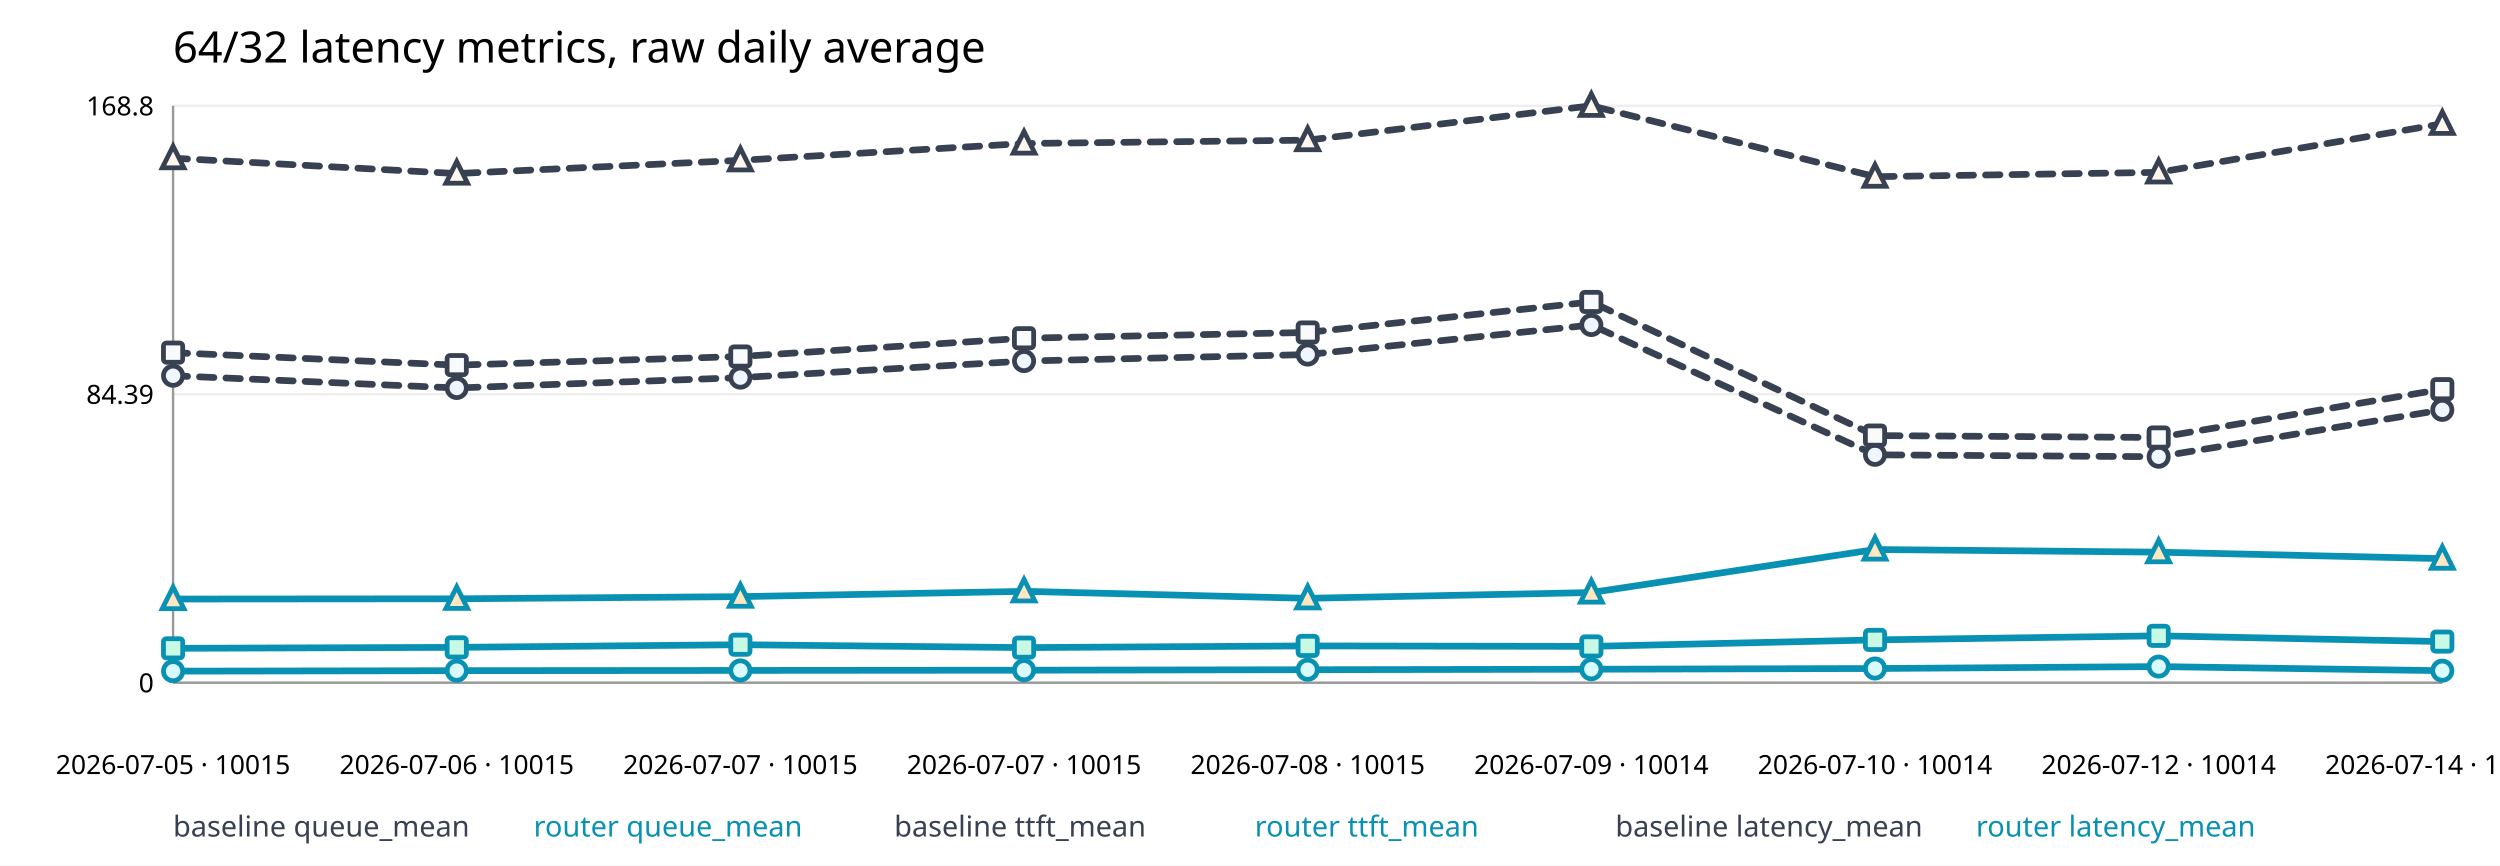
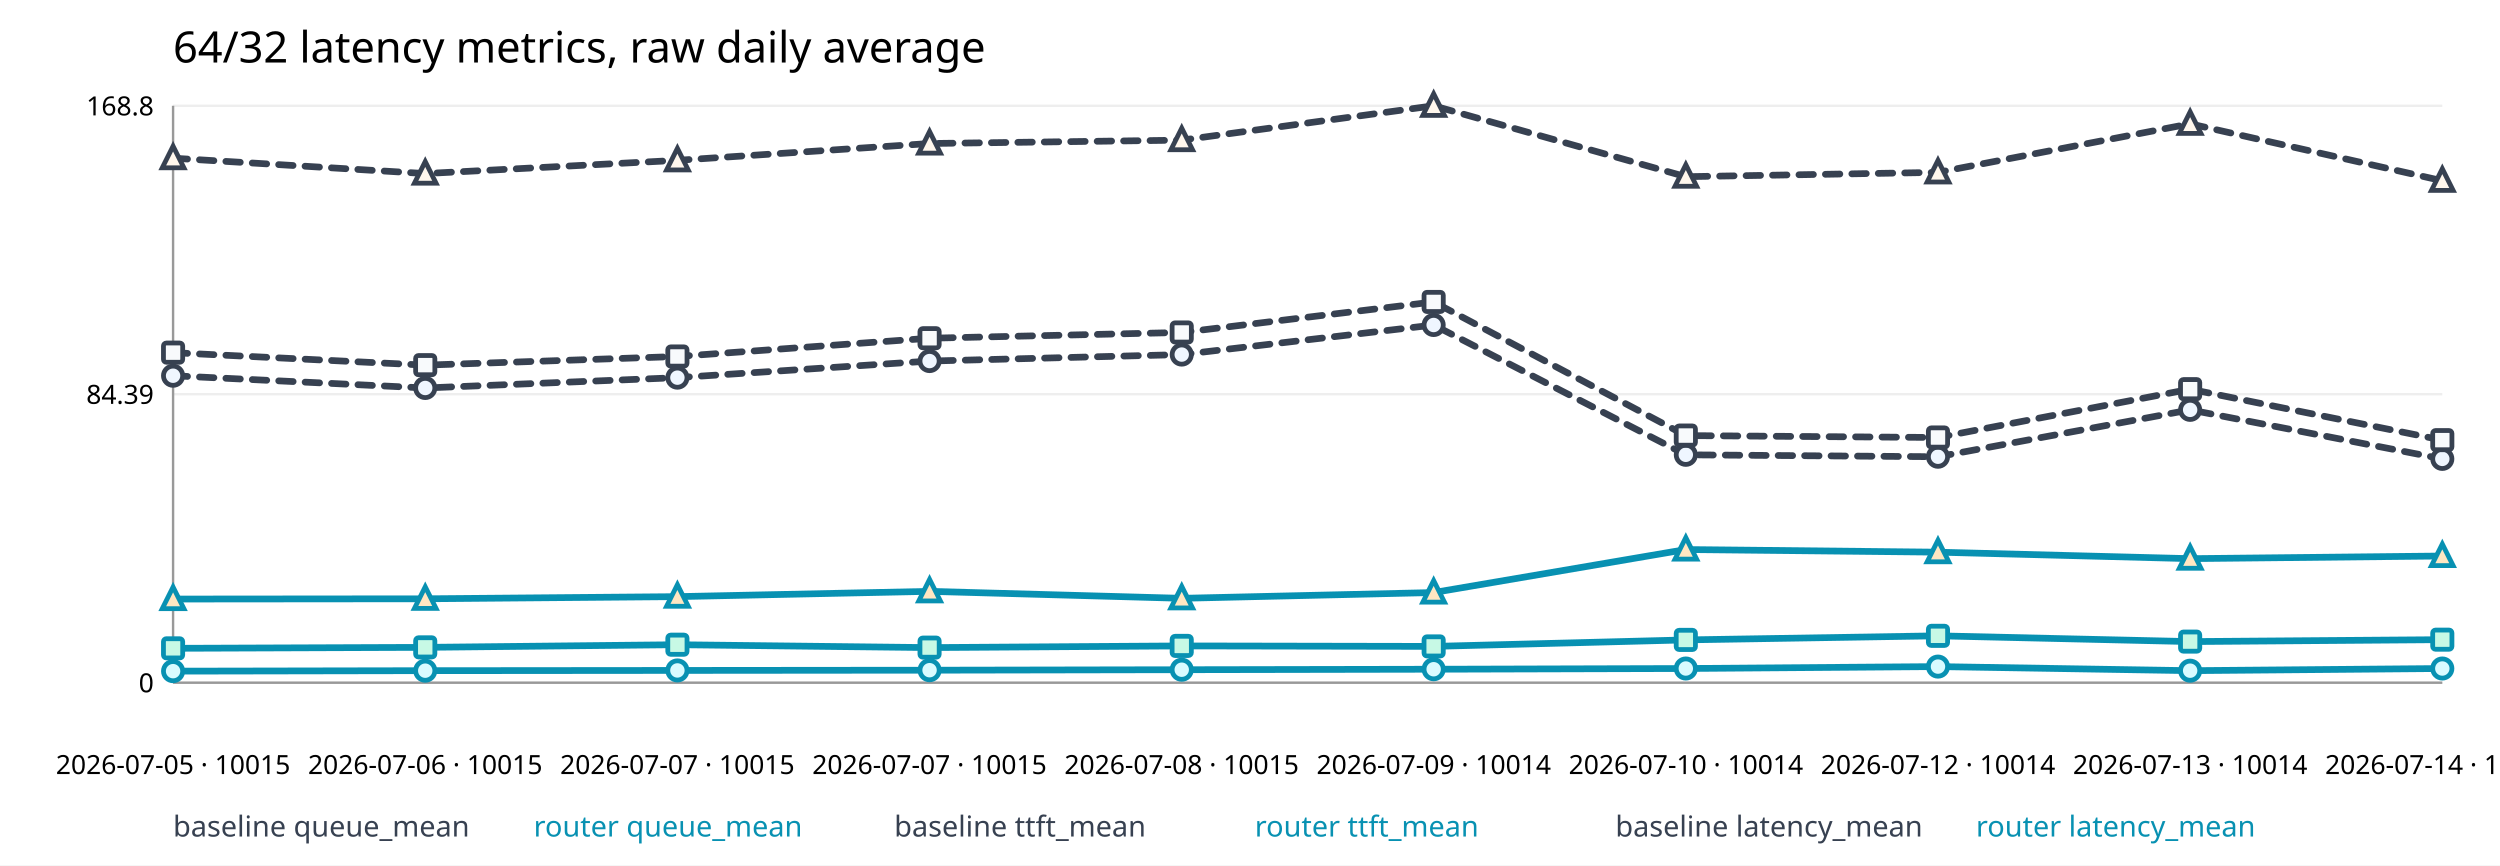
<svg xmlns="http://www.w3.org/2000/svg" width="1040" height="360" viewBox="0 0 1040 360">
  <rect width="100%" height="100%" fill="white" />
  <text x="72" y="26" font-size="18" font-family="sans-serif">64/32 latency metrics, raw daily average</text>
  <line x1="72" y1="284.0" x2="1016" y2="284.0" stroke="#eee" />
  <text x="64" y="288.0" text-anchor="end" font-size="11" font-family="sans-serif">0</text>
  <line x1="72" y1="164.0" x2="1016" y2="164.0" stroke="#eee" />
  <text x="64" y="168.0" text-anchor="end" font-size="11" font-family="sans-serif">84.39</text>
  <line x1="72" y1="44.0" x2="1016" y2="44.0" stroke="#eee" />
  <text x="64" y="48.0" text-anchor="end" font-size="11" font-family="sans-serif">168.8</text>
  <line x1="72" y1="284" x2="1016" y2="284" stroke="#999" />
  <line x1="72" y1="44" x2="72" y2="284" stroke="#999" />
  <text x="72.0" y="322" text-anchor="middle" font-size="11" font-family="sans-serif">2026-07-05 · 10015</text>
-   <text x="190.0" y="322" text-anchor="middle" font-size="11" font-family="sans-serif">2026-07-06 · 10015</text>
-   <text x="308.0" y="322" text-anchor="middle" font-size="11" font-family="sans-serif">2026-07-07 · 10015</text>
-   <text x="426.0" y="322" text-anchor="middle" font-size="11" font-family="sans-serif">2026-07-07 · 10015</text>
-   <text x="544.0" y="322" text-anchor="middle" font-size="11" font-family="sans-serif">2026-07-08 · 10015</text>
-   <text x="662.0" y="322" text-anchor="middle" font-size="11" font-family="sans-serif">2026-07-09 · 10014</text>
-   <text x="780.0" y="322" text-anchor="middle" font-size="11" font-family="sans-serif">2026-07-10 · 10014</text>
-   <text x="898.0" y="322" text-anchor="middle" font-size="11" font-family="sans-serif">2026-07-12 · 10014</text>
+   <text x="176.889" y="322" text-anchor="middle" font-size="11" font-family="sans-serif">2026-07-06 · 10015</text>
+   <text x="281.778" y="322" text-anchor="middle" font-size="11" font-family="sans-serif">2026-07-07 · 10015</text>
+   <text x="386.667" y="322" text-anchor="middle" font-size="11" font-family="sans-serif">2026-07-07 · 10015</text>
+   <text x="491.556" y="322" text-anchor="middle" font-size="11" font-family="sans-serif">2026-07-08 · 10015</text>
+   <text x="596.444" y="322" text-anchor="middle" font-size="11" font-family="sans-serif">2026-07-09 · 10014</text>
+   <text x="701.333" y="322" text-anchor="middle" font-size="11" font-family="sans-serif">2026-07-10 · 10014</text>
+   <text x="806.222" y="322" text-anchor="middle" font-size="11" font-family="sans-serif">2026-07-12 · 10014</text>
+   <text x="911.111" y="322" text-anchor="middle" font-size="11" font-family="sans-serif">2026-07-13 · 10014</text>
  <text x="1016.0" y="322" text-anchor="middle" font-size="11" font-family="sans-serif">2026-07-14 · 10014</text>
-   <polyline fill="none" stroke="#374151" stroke-width="2.8" stroke-linecap="round" stroke-linejoin="round" stroke-dasharray="6 5" points="72.0,156.3 190.0,161.4 308.0,157.1 426.0,150.2 544.0,147.5 662.0,135.2 780.0,189.2 898.0,190.0 1016.0,170.5" />
+   <polyline fill="none" stroke="#374151" stroke-width="2.8" stroke-linecap="round" stroke-linejoin="round" stroke-dasharray="6 5" points="72.0,156.3 176.9,161.4 281.8,157.1 386.7,150.2 491.6,147.5 596.4,135.2 701.3,189.2 806.2,190.0 911.1,170.5 1016.0,190.9" />
  <circle cx="72.0" cy="156.3" r="4" fill="#eff6ff" stroke="#374151" stroke-width="2" />
-   <circle cx="190.0" cy="161.4" r="4" fill="#eff6ff" stroke="#374151" stroke-width="2" />
-   <circle cx="308.0" cy="157.1" r="4" fill="#eff6ff" stroke="#374151" stroke-width="2" />
-   <circle cx="426.0" cy="150.2" r="4" fill="#eff6ff" stroke="#374151" stroke-width="2" />
-   <circle cx="544.0" cy="147.5" r="4" fill="#eff6ff" stroke="#374151" stroke-width="2" />
-   <circle cx="662.0" cy="135.2" r="4" fill="#eff6ff" stroke="#374151" stroke-width="2" />
-   <circle cx="780.0" cy="189.2" r="4" fill="#eff6ff" stroke="#374151" stroke-width="2" />
-   <circle cx="898.0" cy="190.0" r="4" fill="#eff6ff" stroke="#374151" stroke-width="2" />
-   <circle cx="1016.0" cy="170.5" r="4" fill="#eff6ff" stroke="#374151" stroke-width="2" />
+   <circle cx="176.9" cy="161.4" r="4" fill="#eff6ff" stroke="#374151" stroke-width="2" />
+   <circle cx="281.8" cy="157.1" r="4" fill="#eff6ff" stroke="#374151" stroke-width="2" />
+   <circle cx="386.7" cy="150.2" r="4" fill="#eff6ff" stroke="#374151" stroke-width="2" />
+   <circle cx="491.6" cy="147.5" r="4" fill="#eff6ff" stroke="#374151" stroke-width="2" />
+   <circle cx="596.4" cy="135.2" r="4" fill="#eff6ff" stroke="#374151" stroke-width="2" />
+   <circle cx="701.3" cy="189.2" r="4" fill="#eff6ff" stroke="#374151" stroke-width="2" />
+   <circle cx="806.2" cy="190.0" r="4" fill="#eff6ff" stroke="#374151" stroke-width="2" />
+   <circle cx="911.1" cy="170.5" r="4" fill="#eff6ff" stroke="#374151" stroke-width="2" />
+   <circle cx="1016.0" cy="190.9" r="4" fill="#eff6ff" stroke="#374151" stroke-width="2" />
  <text x="72" y="348" font-size="12" fill="#374151" font-family="sans-serif">baseline queue_mean</text>
-   <polyline fill="none" stroke="#0891b2" stroke-width="2.8" stroke-linecap="round" stroke-linejoin="round" points="72.0,279.2 190.0,279.0 308.0,278.9 426.0,278.8 544.0,278.6 662.0,278.4 780.0,278.1 898.0,277.3 1016.0,279.0" />
+   <polyline fill="none" stroke="#0891b2" stroke-width="2.8" stroke-linecap="round" stroke-linejoin="round" points="72.0,279.2 176.9,279.0 281.8,278.9 386.7,278.8 491.6,278.6 596.4,278.4 701.3,278.1 806.2,277.3 911.1,279.0 1016.0,278.1" />
  <circle cx="72.0" cy="279.2" r="4" fill="#d9fbff" stroke="#0891b2" stroke-width="2" />
-   <circle cx="190.0" cy="279.0" r="4" fill="#d9fbff" stroke="#0891b2" stroke-width="2" />
-   <circle cx="308.0" cy="278.9" r="4" fill="#d9fbff" stroke="#0891b2" stroke-width="2" />
-   <circle cx="426.0" cy="278.8" r="4" fill="#d9fbff" stroke="#0891b2" stroke-width="2" />
-   <circle cx="544.0" cy="278.6" r="4" fill="#d9fbff" stroke="#0891b2" stroke-width="2" />
-   <circle cx="662.0" cy="278.4" r="4" fill="#d9fbff" stroke="#0891b2" stroke-width="2" />
-   <circle cx="780.0" cy="278.1" r="4" fill="#d9fbff" stroke="#0891b2" stroke-width="2" />
-   <circle cx="898.0" cy="277.3" r="4" fill="#d9fbff" stroke="#0891b2" stroke-width="2" />
-   <circle cx="1016.0" cy="279.0" r="4" fill="#d9fbff" stroke="#0891b2" stroke-width="2" />
+   <circle cx="176.9" cy="279.0" r="4" fill="#d9fbff" stroke="#0891b2" stroke-width="2" />
+   <circle cx="281.8" cy="278.9" r="4" fill="#d9fbff" stroke="#0891b2" stroke-width="2" />
+   <circle cx="386.7" cy="278.8" r="4" fill="#d9fbff" stroke="#0891b2" stroke-width="2" />
+   <circle cx="491.6" cy="278.6" r="4" fill="#d9fbff" stroke="#0891b2" stroke-width="2" />
+   <circle cx="596.4" cy="278.4" r="4" fill="#d9fbff" stroke="#0891b2" stroke-width="2" />
+   <circle cx="701.3" cy="278.1" r="4" fill="#d9fbff" stroke="#0891b2" stroke-width="2" />
+   <circle cx="806.2" cy="277.3" r="4" fill="#d9fbff" stroke="#0891b2" stroke-width="2" />
+   <circle cx="911.1" cy="279.0" r="4" fill="#d9fbff" stroke="#0891b2" stroke-width="2" />
+   <circle cx="1016.0" cy="278.1" r="4" fill="#d9fbff" stroke="#0891b2" stroke-width="2" />
  <text x="222" y="348" font-size="12" fill="#0891b2" font-family="sans-serif">router queue_mean</text>
-   <polyline fill="none" stroke="#374151" stroke-width="2.8" stroke-linecap="round" stroke-linejoin="round" stroke-dasharray="6 5" points="72.0,146.7 190.0,151.9 308.0,148.3 426.0,140.7 544.0,138.3 662.0,125.6 780.0,181.2 898.0,182.0 1016.0,161.9" />
+   <polyline fill="none" stroke="#374151" stroke-width="2.8" stroke-linecap="round" stroke-linejoin="round" stroke-dasharray="6 5" points="72.0,146.7 176.9,151.9 281.8,148.3 386.7,140.7 491.6,138.3 596.4,125.6 701.3,181.2 806.2,182.0 911.1,161.9 1016.0,183.1" />
  <rect x="68.0" y="142.7" width="8" height="8" rx="1.2" fill="#f8fafc" stroke="#374151" stroke-width="2" />
-   <rect x="186.0" y="147.9" width="8" height="8" rx="1.2" fill="#f8fafc" stroke="#374151" stroke-width="2" />
-   <rect x="304.0" y="144.3" width="8" height="8" rx="1.2" fill="#f8fafc" stroke="#374151" stroke-width="2" />
-   <rect x="422.0" y="136.7" width="8" height="8" rx="1.2" fill="#f8fafc" stroke="#374151" stroke-width="2" />
-   <rect x="540.0" y="134.3" width="8" height="8" rx="1.2" fill="#f8fafc" stroke="#374151" stroke-width="2" />
-   <rect x="658.0" y="121.6" width="8" height="8" rx="1.2" fill="#f8fafc" stroke="#374151" stroke-width="2" />
-   <rect x="776.0" y="177.2" width="8" height="8" rx="1.2" fill="#f8fafc" stroke="#374151" stroke-width="2" />
-   <rect x="894.0" y="178.0" width="8" height="8" rx="1.2" fill="#f8fafc" stroke="#374151" stroke-width="2" />
-   <rect x="1012.0" y="157.9" width="8" height="8" rx="1.2" fill="#f8fafc" stroke="#374151" stroke-width="2" />
+   <rect x="172.9" y="147.9" width="8" height="8" rx="1.2" fill="#f8fafc" stroke="#374151" stroke-width="2" />
+   <rect x="277.8" y="144.3" width="8" height="8" rx="1.2" fill="#f8fafc" stroke="#374151" stroke-width="2" />
+   <rect x="382.7" y="136.7" width="8" height="8" rx="1.2" fill="#f8fafc" stroke="#374151" stroke-width="2" />
+   <rect x="487.6" y="134.3" width="8" height="8" rx="1.2" fill="#f8fafc" stroke="#374151" stroke-width="2" />
+   <rect x="592.4" y="121.6" width="8" height="8" rx="1.2" fill="#f8fafc" stroke="#374151" stroke-width="2" />
+   <rect x="697.3" y="177.2" width="8" height="8" rx="1.2" fill="#f8fafc" stroke="#374151" stroke-width="2" />
+   <rect x="802.2" y="178.0" width="8" height="8" rx="1.2" fill="#f8fafc" stroke="#374151" stroke-width="2" />
+   <rect x="907.1" y="157.9" width="8" height="8" rx="1.2" fill="#f8fafc" stroke="#374151" stroke-width="2" />
+   <rect x="1012.0" y="179.1" width="8" height="8" rx="1.2" fill="#f8fafc" stroke="#374151" stroke-width="2" />
  <text x="372" y="348" font-size="12" fill="#374151" font-family="sans-serif">baseline ttft_mean</text>
-   <polyline fill="none" stroke="#0891b2" stroke-width="2.8" stroke-linecap="round" stroke-linejoin="round" points="72.0,269.7 190.0,269.3 308.0,268.2 426.0,269.4 544.0,268.7 662.0,268.9 780.0,266.2 898.0,264.5 1016.0,266.9" />
+   <polyline fill="none" stroke="#0891b2" stroke-width="2.8" stroke-linecap="round" stroke-linejoin="round" points="72.0,269.7 176.9,269.3 281.8,268.2 386.7,269.4 491.6,268.7 596.4,268.9 701.3,266.2 806.2,264.5 911.1,266.9 1016.0,266.1" />
  <rect x="68.0" y="265.7" width="8" height="8" rx="1.2" fill="#c7f9e5" stroke="#0891b2" stroke-width="2" />
-   <rect x="186.0" y="265.3" width="8" height="8" rx="1.2" fill="#c7f9e5" stroke="#0891b2" stroke-width="2" />
-   <rect x="304.0" y="264.2" width="8" height="8" rx="1.2" fill="#c7f9e5" stroke="#0891b2" stroke-width="2" />
-   <rect x="422.0" y="265.4" width="8" height="8" rx="1.2" fill="#c7f9e5" stroke="#0891b2" stroke-width="2" />
-   <rect x="540.0" y="264.7" width="8" height="8" rx="1.2" fill="#c7f9e5" stroke="#0891b2" stroke-width="2" />
-   <rect x="658.0" y="264.9" width="8" height="8" rx="1.2" fill="#c7f9e5" stroke="#0891b2" stroke-width="2" />
-   <rect x="776.0" y="262.2" width="8" height="8" rx="1.2" fill="#c7f9e5" stroke="#0891b2" stroke-width="2" />
-   <rect x="894.0" y="260.5" width="8" height="8" rx="1.2" fill="#c7f9e5" stroke="#0891b2" stroke-width="2" />
-   <rect x="1012.0" y="262.9" width="8" height="8" rx="1.2" fill="#c7f9e5" stroke="#0891b2" stroke-width="2" />
+   <rect x="172.9" y="265.3" width="8" height="8" rx="1.2" fill="#c7f9e5" stroke="#0891b2" stroke-width="2" />
+   <rect x="277.8" y="264.2" width="8" height="8" rx="1.2" fill="#c7f9e5" stroke="#0891b2" stroke-width="2" />
+   <rect x="382.7" y="265.4" width="8" height="8" rx="1.2" fill="#c7f9e5" stroke="#0891b2" stroke-width="2" />
+   <rect x="487.6" y="264.7" width="8" height="8" rx="1.2" fill="#c7f9e5" stroke="#0891b2" stroke-width="2" />
+   <rect x="592.4" y="264.9" width="8" height="8" rx="1.2" fill="#c7f9e5" stroke="#0891b2" stroke-width="2" />
+   <rect x="697.3" y="262.2" width="8" height="8" rx="1.2" fill="#c7f9e5" stroke="#0891b2" stroke-width="2" />
+   <rect x="802.2" y="260.5" width="8" height="8" rx="1.2" fill="#c7f9e5" stroke="#0891b2" stroke-width="2" />
+   <rect x="907.1" y="262.9" width="8" height="8" rx="1.2" fill="#c7f9e5" stroke="#0891b2" stroke-width="2" />
+   <rect x="1012.0" y="262.1" width="8" height="8" rx="1.2" fill="#c7f9e5" stroke="#0891b2" stroke-width="2" />
  <text x="522" y="348" font-size="12" fill="#0891b2" font-family="sans-serif">router ttft_mean</text>
-   <polyline fill="none" stroke="#374151" stroke-width="2.8" stroke-linecap="round" stroke-linejoin="round" stroke-dasharray="6 5" points="72.0,65.8 190.0,72.2 308.0,66.7 426.0,59.7 544.0,58.3 662.0,44.0 780.0,73.5 898.0,71.7 1016.0,51.5" />
+   <polyline fill="none" stroke="#374151" stroke-width="2.8" stroke-linecap="round" stroke-linejoin="round" stroke-dasharray="6 5" points="72.0,65.8 176.9,72.2 281.8,66.7 386.7,59.7 491.6,58.3 596.4,44.0 701.3,73.5 806.2,71.7 911.1,51.5 1016.0,75.2" />
  <polygon points="72.0,60.8 67.5,69.8 76.5,69.8" fill="#fff7ed" stroke="#374151" stroke-width="2" />
-   <polygon points="190.0,67.2 185.5,76.2 194.5,76.2" fill="#fff7ed" stroke="#374151" stroke-width="2" />
-   <polygon points="308.0,61.7 303.5,70.7 312.5,70.7" fill="#fff7ed" stroke="#374151" stroke-width="2" />
-   <polygon points="426.0,54.7 421.5,63.7 430.5,63.7" fill="#fff7ed" stroke="#374151" stroke-width="2" />
-   <polygon points="544.0,53.3 539.5,62.3 548.5,62.3" fill="#fff7ed" stroke="#374151" stroke-width="2" />
-   <polygon points="662.0,39.0 657.5,48.0 666.5,48.0" fill="#fff7ed" stroke="#374151" stroke-width="2" />
-   <polygon points="780.0,68.5 775.5,77.5 784.5,77.5" fill="#fff7ed" stroke="#374151" stroke-width="2" />
-   <polygon points="898.0,66.7 893.5,75.7 902.5,75.7" fill="#fff7ed" stroke="#374151" stroke-width="2" />
-   <polygon points="1016.0,46.5 1011.5,55.5 1020.5,55.5" fill="#fff7ed" stroke="#374151" stroke-width="2" />
+   <polygon points="176.9,67.2 172.4,76.2 181.4,76.2" fill="#fff7ed" stroke="#374151" stroke-width="2" />
+   <polygon points="281.8,61.7 277.3,70.7 286.3,70.7" fill="#fff7ed" stroke="#374151" stroke-width="2" />
+   <polygon points="386.7,54.7 382.2,63.7 391.2,63.7" fill="#fff7ed" stroke="#374151" stroke-width="2" />
+   <polygon points="491.6,53.3 487.1,62.3 496.1,62.3" fill="#fff7ed" stroke="#374151" stroke-width="2" />
+   <polygon points="596.4,39.0 591.9,48.0 600.9,48.0" fill="#fff7ed" stroke="#374151" stroke-width="2" />
+   <polygon points="701.3,68.5 696.8,77.5 705.8,77.5" fill="#fff7ed" stroke="#374151" stroke-width="2" />
+   <polygon points="806.2,66.7 801.7,75.7 810.7,75.7" fill="#fff7ed" stroke="#374151" stroke-width="2" />
+   <polygon points="911.1,46.5 906.6,55.5 915.6,55.5" fill="#fff7ed" stroke="#374151" stroke-width="2" />
+   <polygon points="1016.0,70.2 1011.5,79.2 1020.5,79.2" fill="#fff7ed" stroke="#374151" stroke-width="2" />
  <text x="672" y="348" font-size="12" fill="#374151" font-family="sans-serif">baseline latency_mean</text>
-   <polyline fill="none" stroke="#0891b2" stroke-width="2.8" stroke-linecap="round" stroke-linejoin="round" points="72.0,249.2 190.0,249.1 308.0,248.2 426.0,246.0 544.0,248.9 662.0,246.5 780.0,228.6 898.0,229.7 1016.0,232.4" />
+   <polyline fill="none" stroke="#0891b2" stroke-width="2.8" stroke-linecap="round" stroke-linejoin="round" points="72.0,249.2 176.9,249.1 281.8,248.2 386.7,246.0 491.6,248.9 596.4,246.5 701.3,228.6 806.2,229.7 911.1,232.4 1016.0,231.3" />
  <polygon points="72.0,244.2 67.5,253.2 76.5,253.2" fill="#ffe7c2" stroke="#0891b2" stroke-width="2" />
-   <polygon points="190.0,244.1 185.5,253.1 194.5,253.1" fill="#ffe7c2" stroke="#0891b2" stroke-width="2" />
-   <polygon points="308.0,243.2 303.5,252.2 312.5,252.2" fill="#ffe7c2" stroke="#0891b2" stroke-width="2" />
-   <polygon points="426.0,241.0 421.5,250.0 430.5,250.0" fill="#ffe7c2" stroke="#0891b2" stroke-width="2" />
-   <polygon points="544.0,243.9 539.5,252.9 548.5,252.9" fill="#ffe7c2" stroke="#0891b2" stroke-width="2" />
-   <polygon points="662.0,241.5 657.5,250.5 666.5,250.5" fill="#ffe7c2" stroke="#0891b2" stroke-width="2" />
-   <polygon points="780.0,223.6 775.5,232.6 784.5,232.6" fill="#ffe7c2" stroke="#0891b2" stroke-width="2" />
-   <polygon points="898.0,224.7 893.5,233.7 902.5,233.7" fill="#ffe7c2" stroke="#0891b2" stroke-width="2" />
-   <polygon points="1016.0,227.4 1011.5,236.4 1020.5,236.4" fill="#ffe7c2" stroke="#0891b2" stroke-width="2" />
+   <polygon points="176.9,244.1 172.4,253.1 181.4,253.1" fill="#ffe7c2" stroke="#0891b2" stroke-width="2" />
+   <polygon points="281.8,243.2 277.3,252.2 286.3,252.2" fill="#ffe7c2" stroke="#0891b2" stroke-width="2" />
+   <polygon points="386.7,241.0 382.2,250.0 391.2,250.0" fill="#ffe7c2" stroke="#0891b2" stroke-width="2" />
+   <polygon points="491.6,243.9 487.1,252.9 496.1,252.9" fill="#ffe7c2" stroke="#0891b2" stroke-width="2" />
+   <polygon points="596.4,241.5 591.9,250.5 600.9,250.5" fill="#ffe7c2" stroke="#0891b2" stroke-width="2" />
+   <polygon points="701.3,223.6 696.8,232.6 705.8,232.6" fill="#ffe7c2" stroke="#0891b2" stroke-width="2" />
+   <polygon points="806.2,224.7 801.7,233.7 810.7,233.7" fill="#ffe7c2" stroke="#0891b2" stroke-width="2" />
+   <polygon points="911.1,227.4 906.6,236.4 915.6,236.4" fill="#ffe7c2" stroke="#0891b2" stroke-width="2" />
+   <polygon points="1016.0,226.3 1011.5,235.3 1020.5,235.3" fill="#ffe7c2" stroke="#0891b2" stroke-width="2" />
  <text x="822" y="348" font-size="12" fill="#0891b2" font-family="sans-serif">router latency_mean</text>
</svg>
